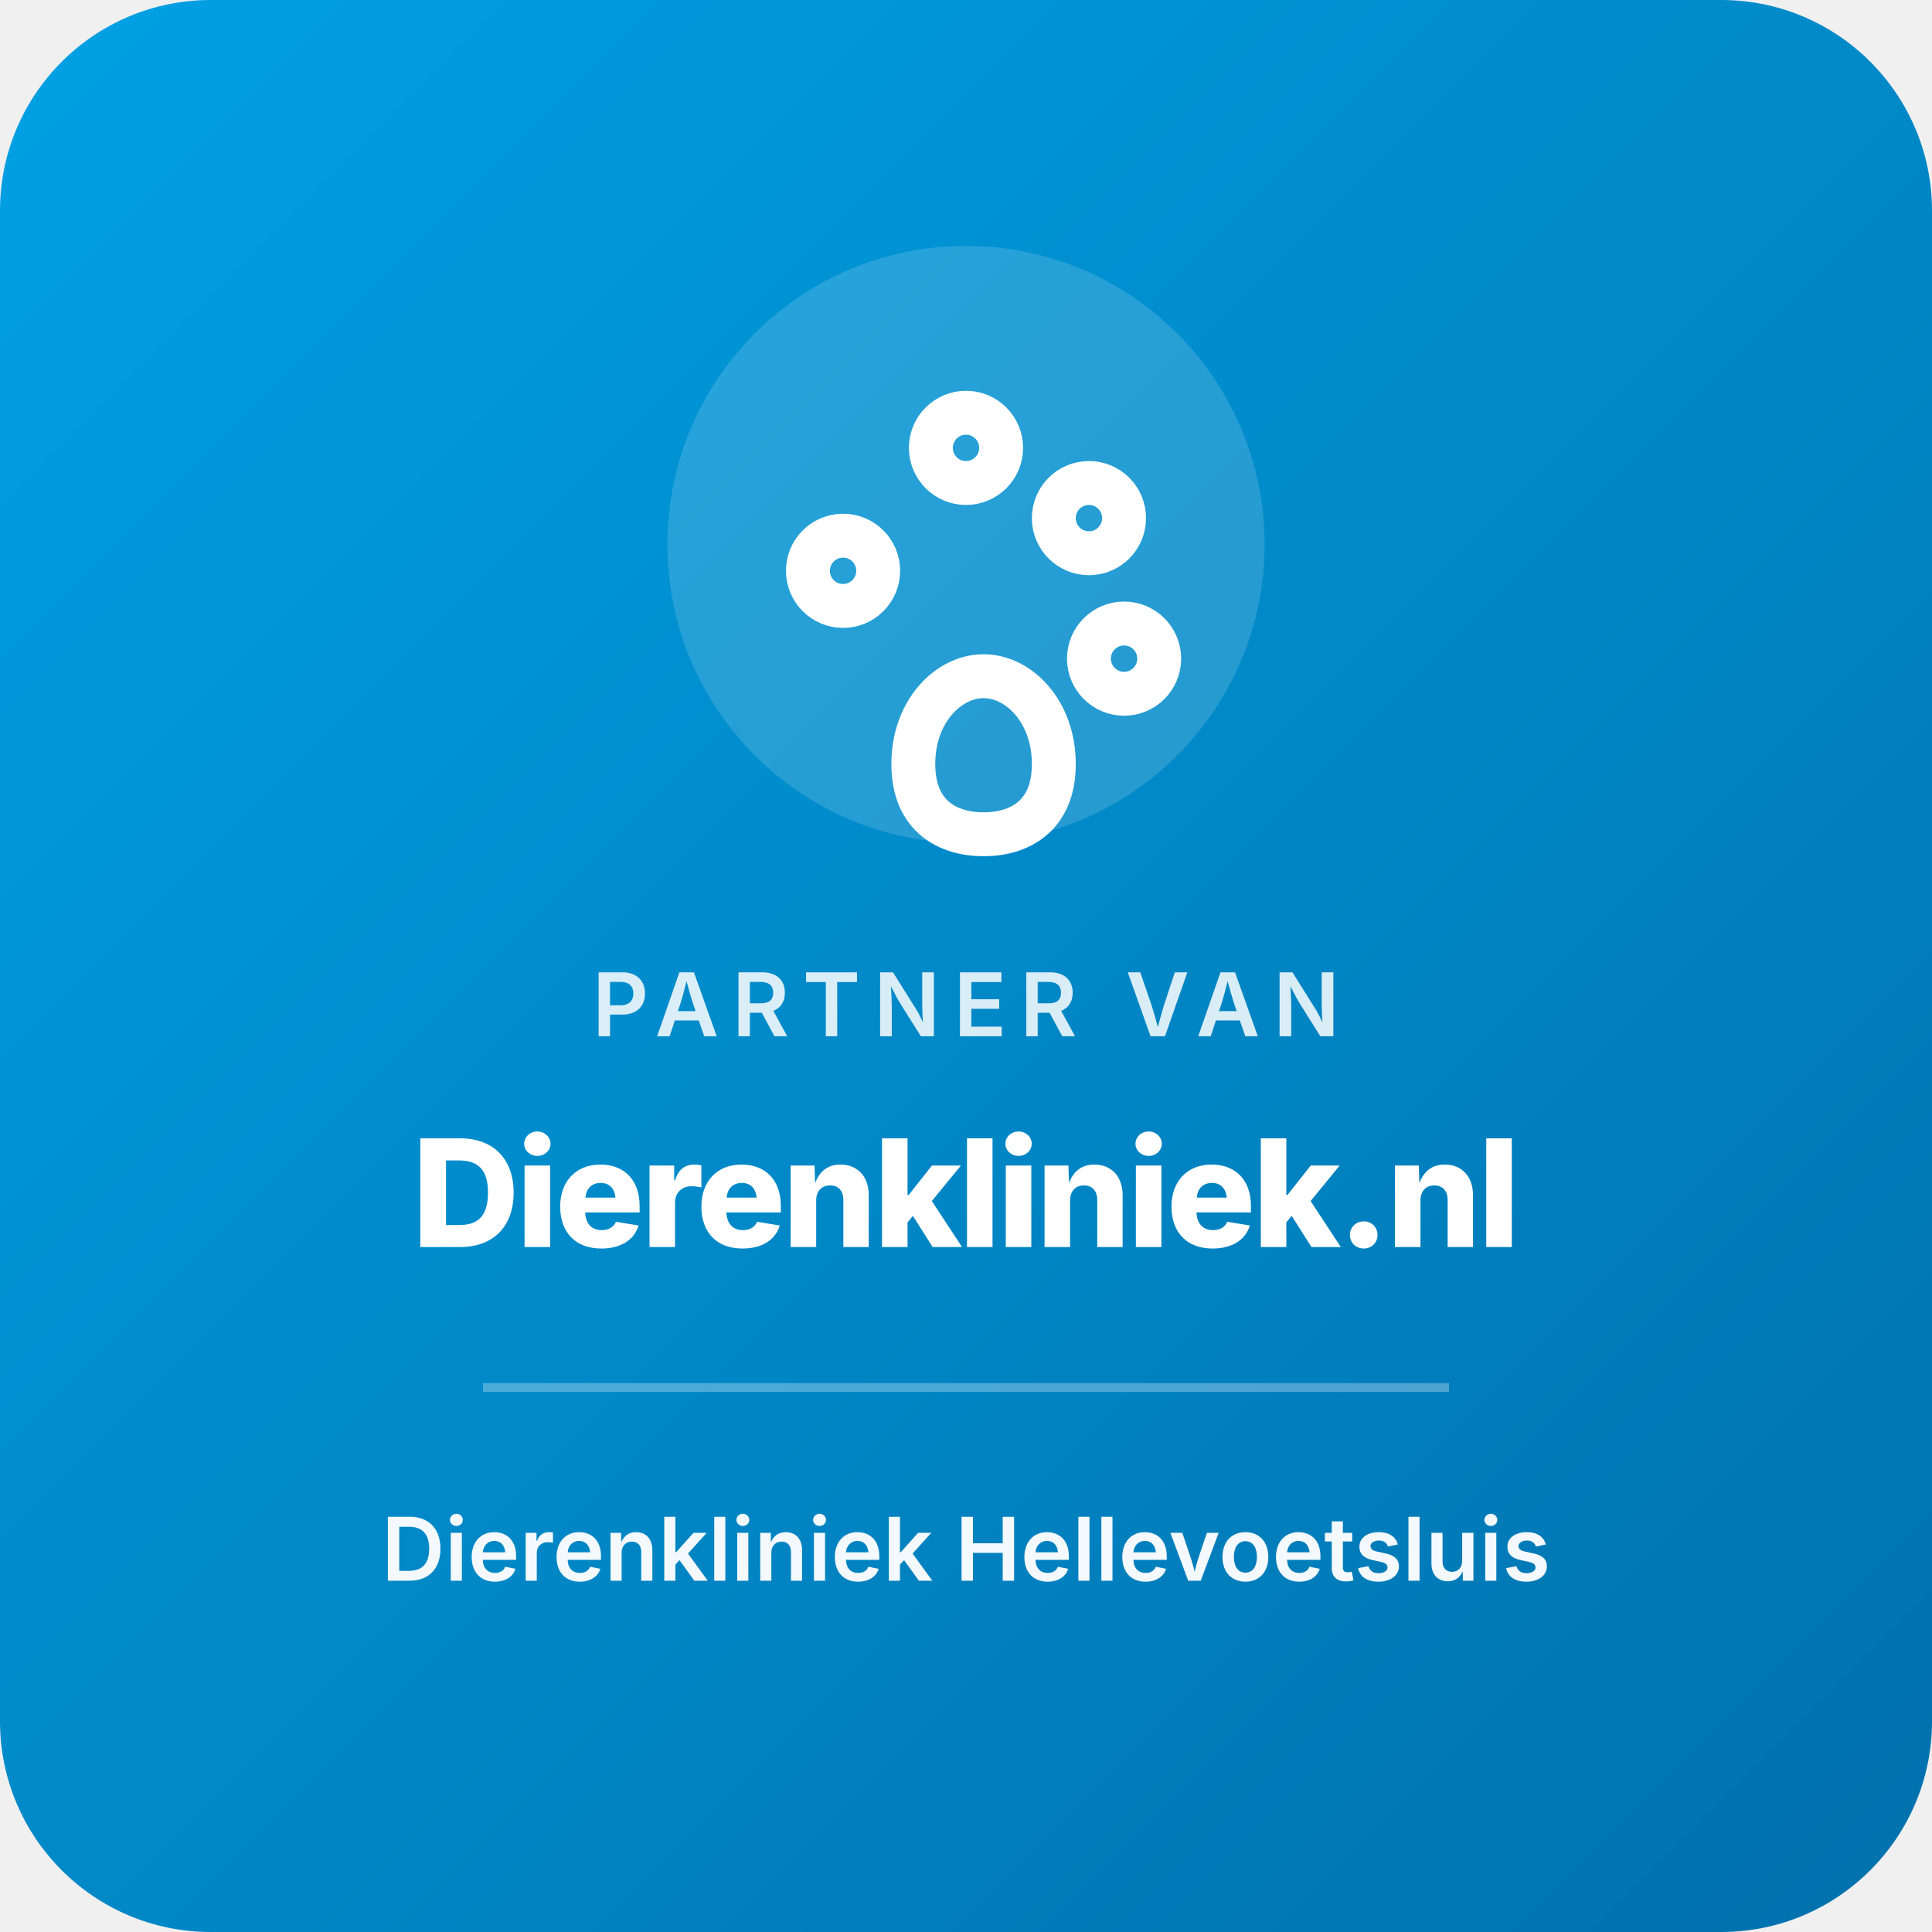
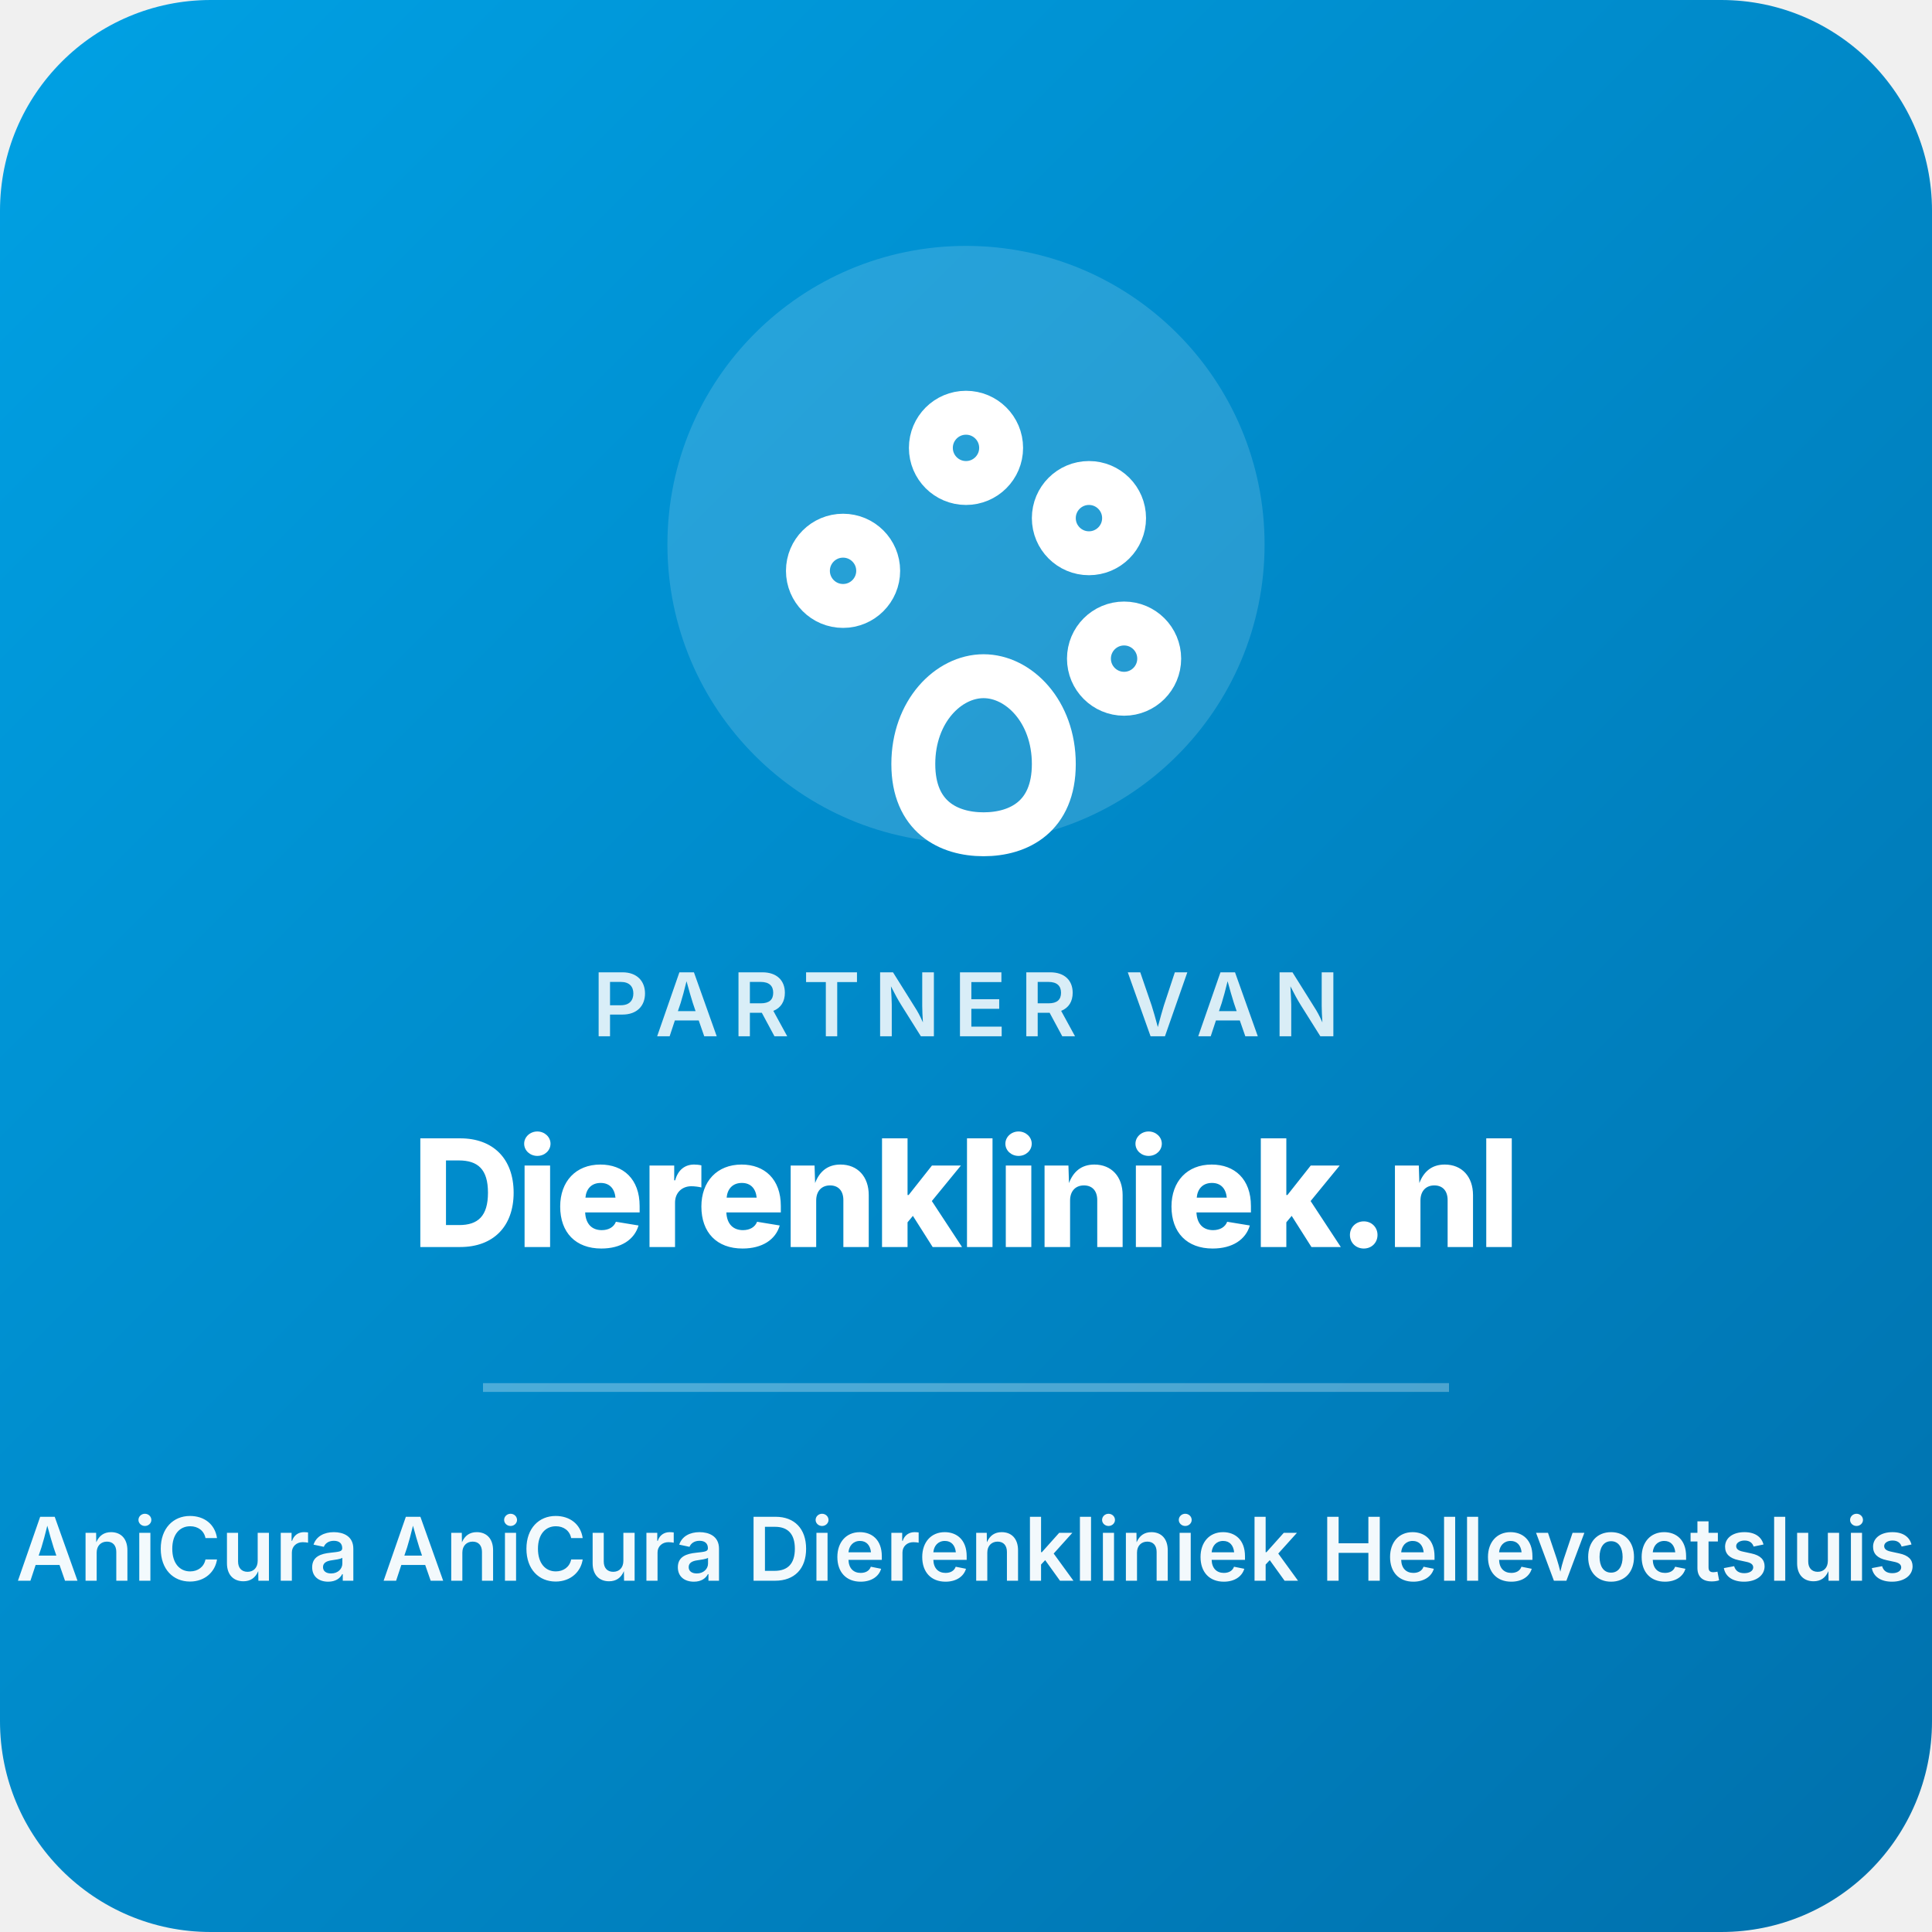
<svg xmlns="http://www.w3.org/2000/svg" width="220" height="220" viewBox="0 0 220 220">
  <defs>
    <linearGradient id="bg" x1="0%" y1="0%" x2="100%" y2="100%">
      <stop offset="0%" stop-color="#00A1E4" />
      <stop offset="100%" stop-color="#0070AC" />
    </linearGradient>
  </defs>
  <rect width="220" height="220" rx="24" fill="url(#bg)" />
  <circle cx="110" cy="62" r="34" fill="white" opacity="0.15" />
  <g transform="translate(88, 43) scale(2.0)" fill="none" stroke="white" stroke-width="2.5" stroke-linecap="round" stroke-linejoin="round">
    <circle cx="11" cy="4" r="2" />
    <circle cx="18" cy="8" r="2" />
    <circle cx="20" cy="16" r="2" />
    <circle cx="4" cy="11" r="2" />
    <path d="M8 22c0-3 2-5 4-5s4 2 4 5-2 4-4 4-4-1-4-4z" />
  </g>
  <text x="110" y="118" text-anchor="middle" fill="white" font-family="-apple-system, BlinkMacSystemFont, Segoe UI, sans-serif" font-size="10" font-weight="600" opacity="0.85" letter-spacing="1.5">PARTNER VAN</text>
  <text x="110" y="142" text-anchor="middle" fill="white" font-family="-apple-system, BlinkMacSystemFont, Segoe UI, sans-serif" font-size="17" font-weight="800" letter-spacing="-0.4">Dierenkliniek.nl</text>
  <line x1="55" y1="158" x2="165" y2="158" stroke="white" stroke-width="1" opacity="0.3" />
-   <text x="110" y="180" text-anchor="middle" fill="white" font-family="-apple-system, BlinkMacSystemFont, Segoe UI, sans-serif" font-size="10" font-weight="600" opacity="0.95">Dierenkliniek Hellevoetsluis</text>
+   <text x="110" y="180" text-anchor="middle" fill="white" font-family="-apple-system, BlinkMacSystemFont, Segoe UI, sans-serif" font-size="10" font-weight="600" opacity="0.95">AniCura AniCura Dierenkliniek Hellevoetsluis</text>
</svg>
